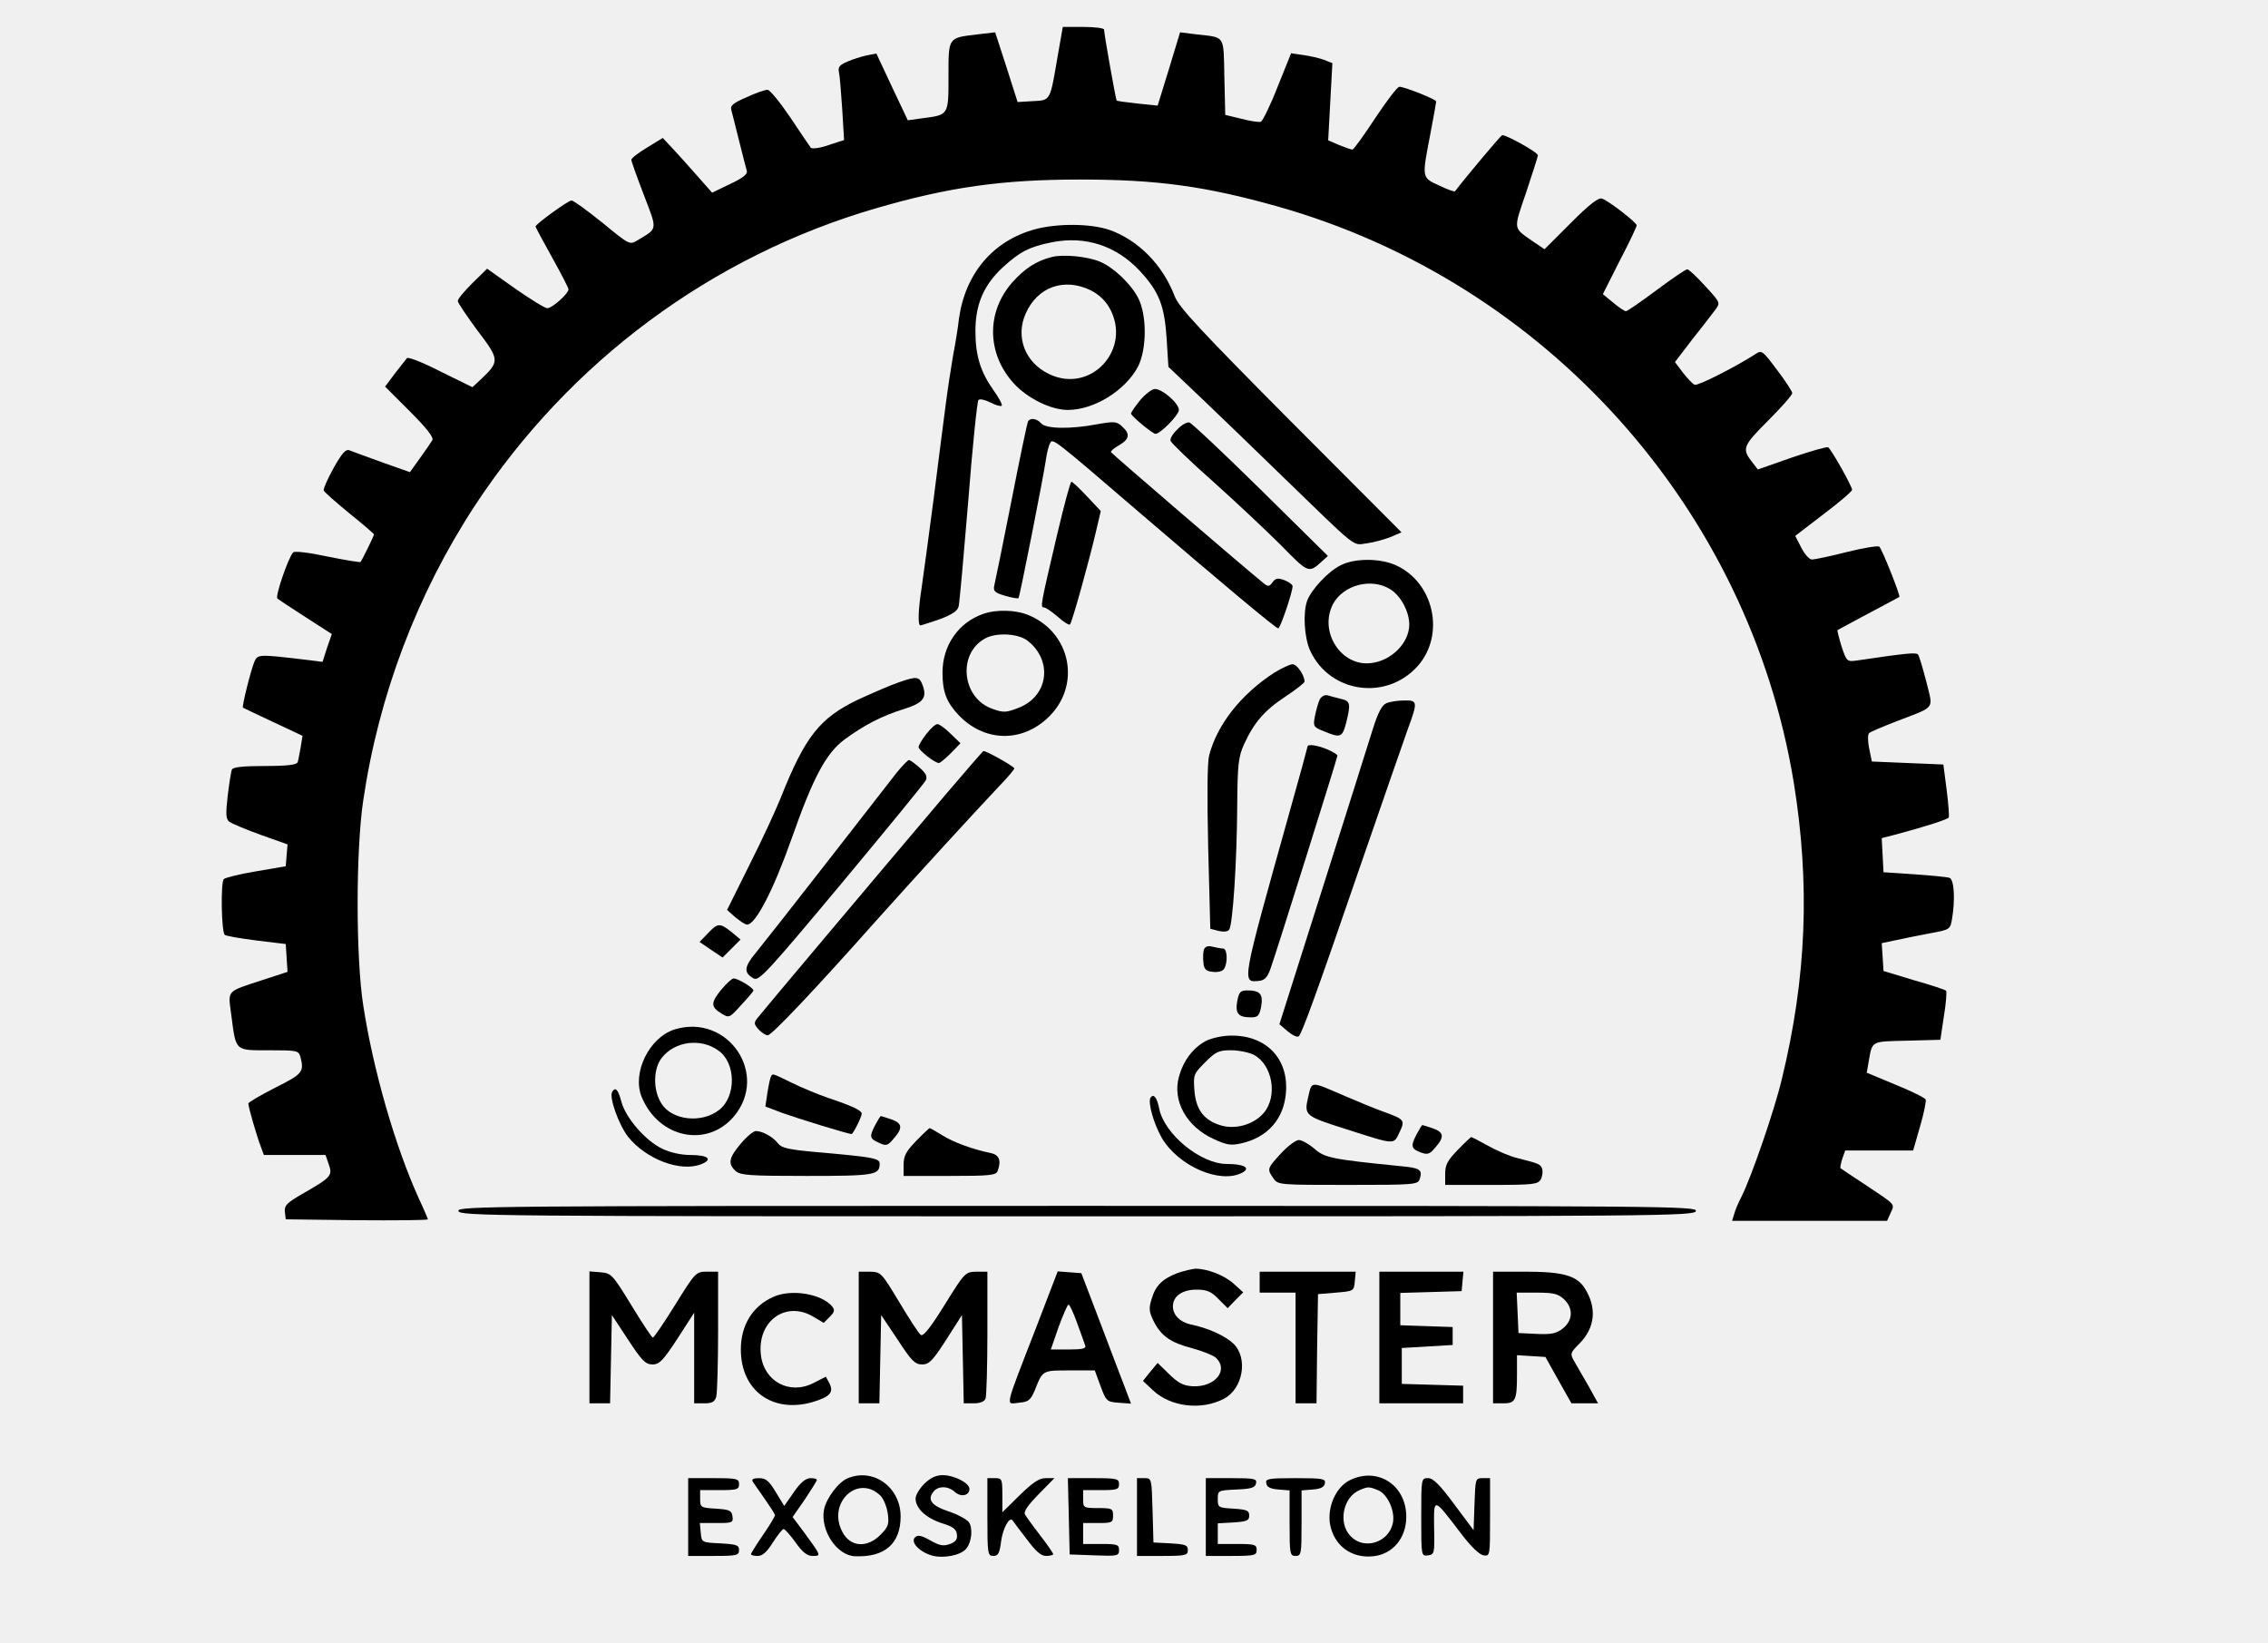
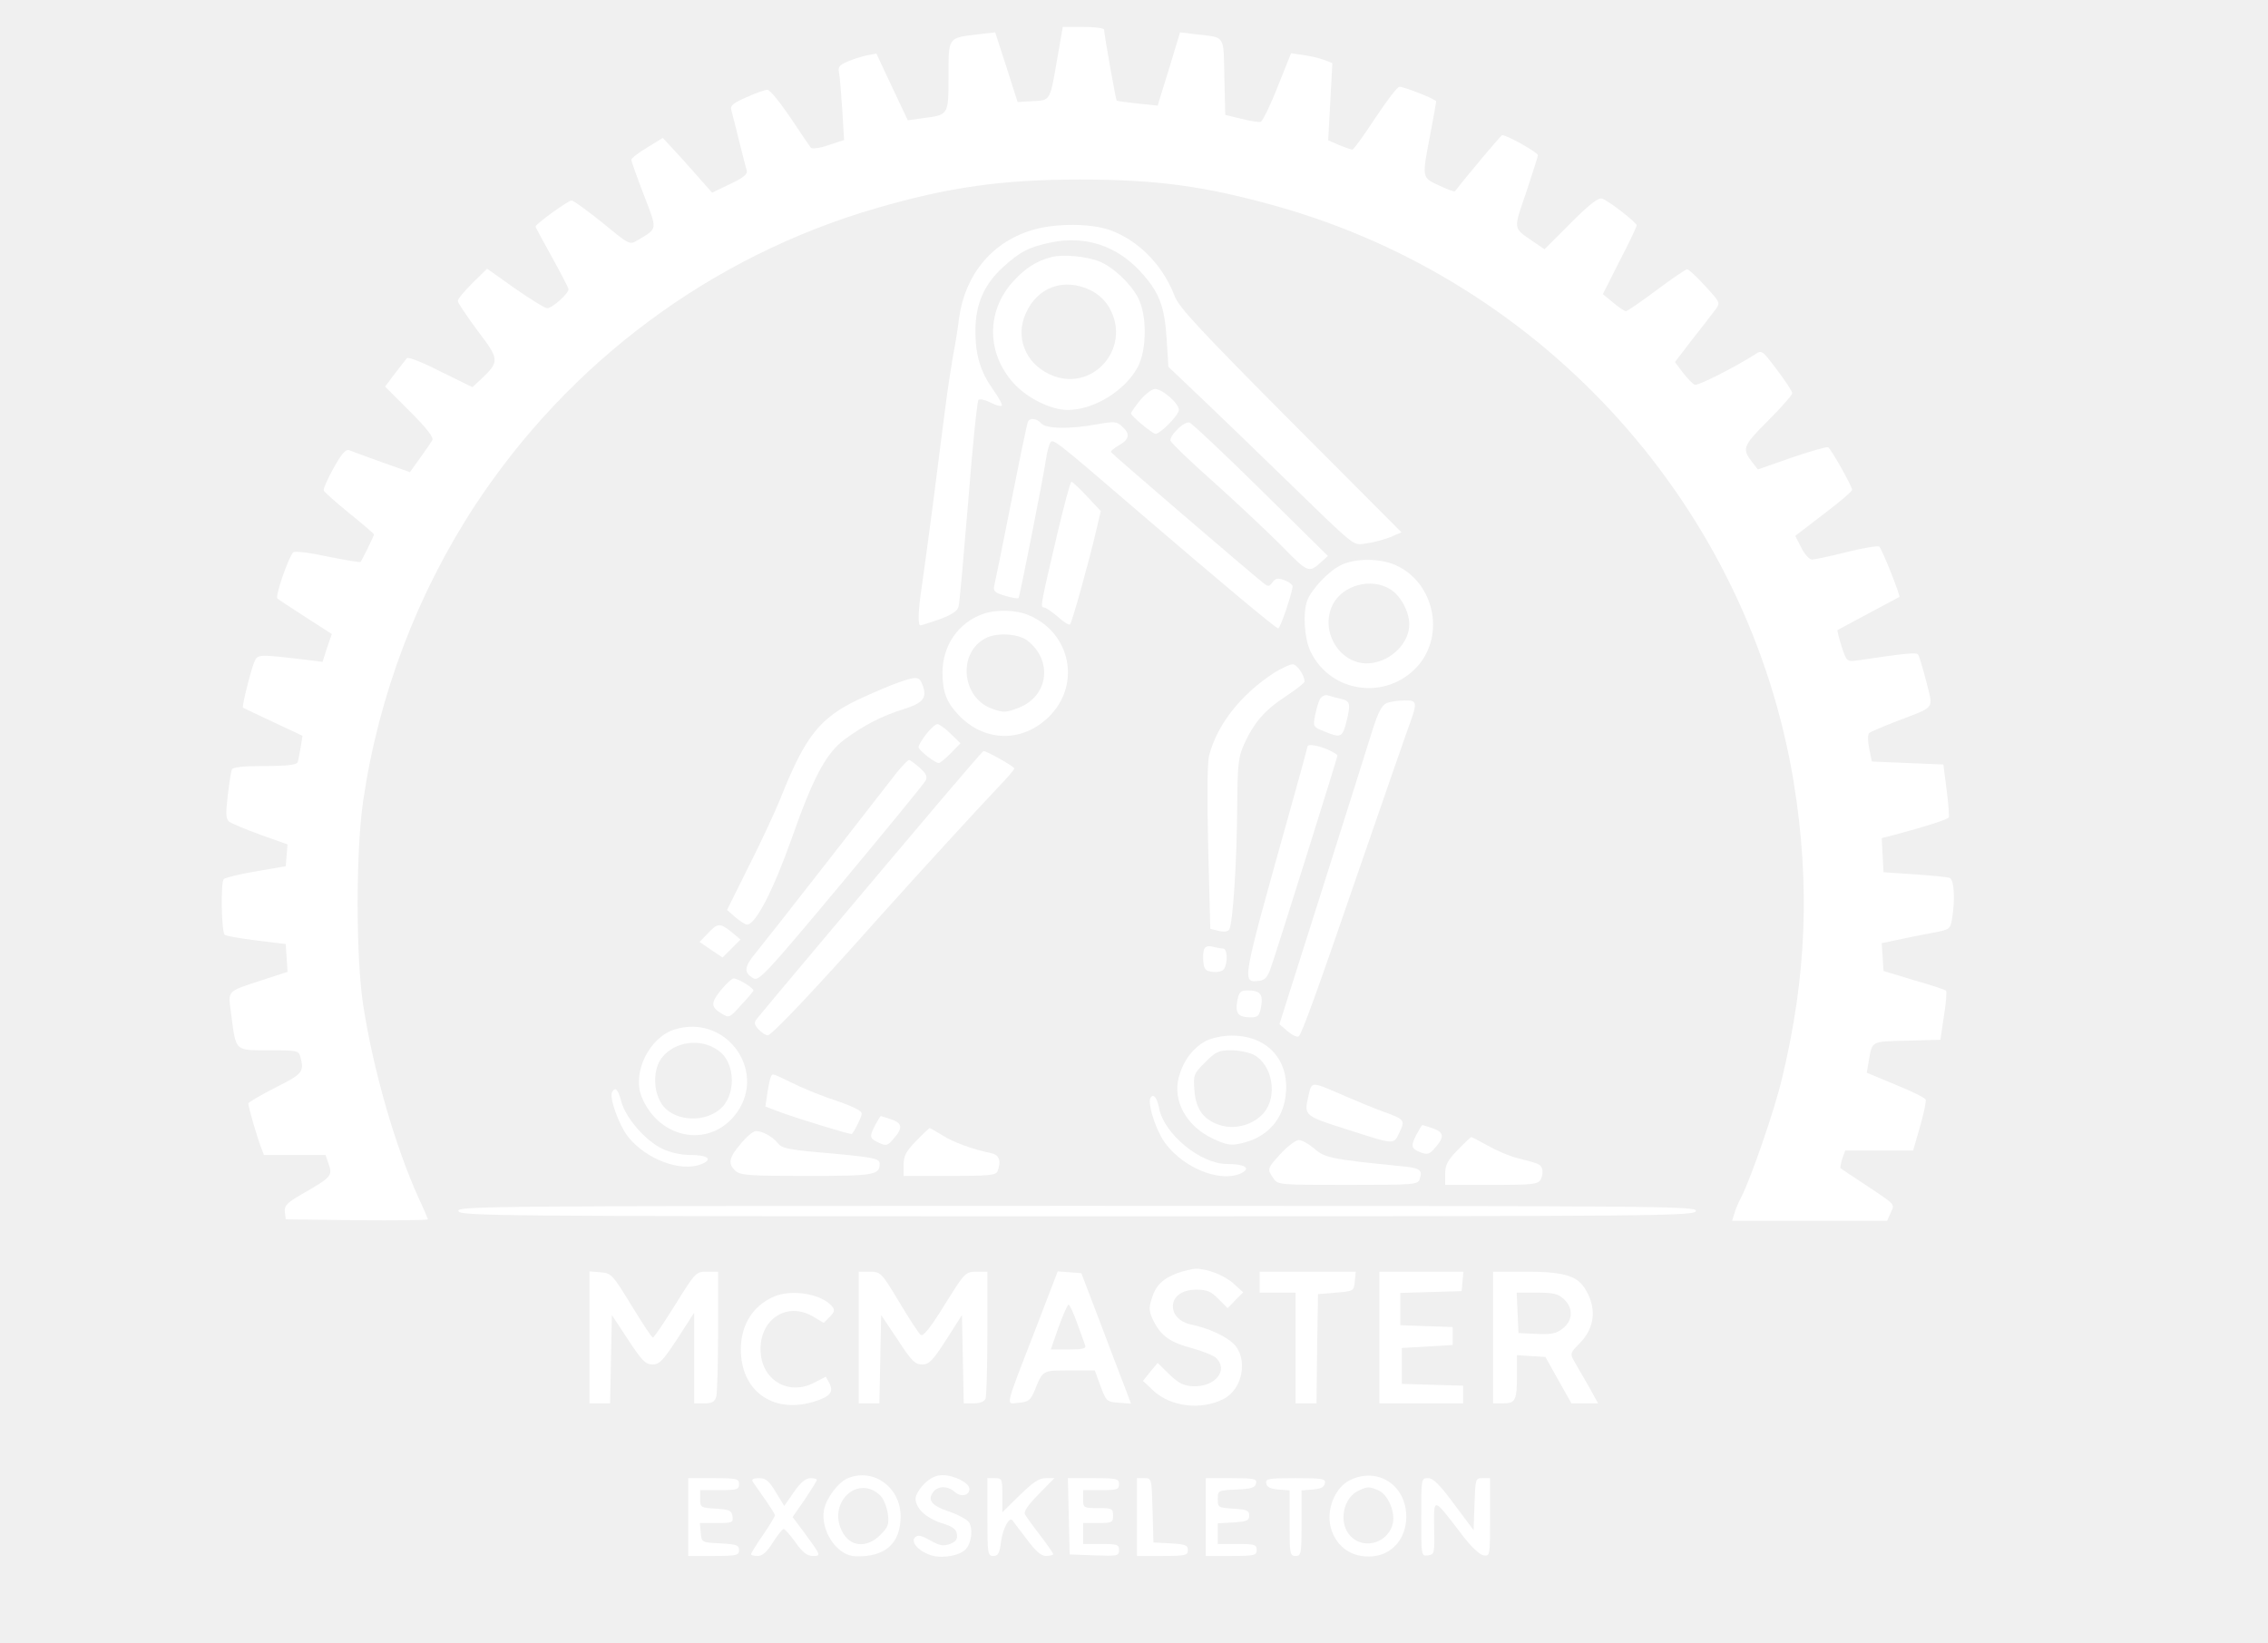
<svg xmlns="http://www.w3.org/2000/svg" version="1.0" width="758pt" height="549pt" viewBox="0 0 758 549" preserveAspectRatio="xMidYMid meet">
-   <g transform="translate(0,549) scale(0.1,-0.1)" fill="#000000" stroke="none">
+   <g transform="translate(0,549) scale(0.1,-0.1)" fill="#FFFFFF" stroke="none">
    <path d="M3535 5303 c-26 -152 -23 -148 -83 -151 l-51 -3 -37 116 -38 117 -60 -7 c-98 -12 -96 -8 -96 -140 0 -130 1 -129 -86 -140 l-50 -7 -53 112 -52 111 -32 -6 c-18 -4 -47 -13 -65 -21 -26 -11 -32 -18 -28 -36 3 -13 7 -69 11 -125 l6 -101 -52 -17 c-28 -10 -54 -13 -59 -9 -4 5 -35 51 -69 102 -34 50 -68 92 -76 92 -8 0 -40 -11 -70 -25 -44 -19 -55 -28 -51 -42 3 -10 14 -56 26 -103 12 -47 23 -92 26 -101 3 -11 -13 -24 -56 -44 l-60 -29 -53 60 c-28 32 -65 73 -82 91 l-30 32 -52 -32 c-29 -17 -53 -36 -53 -41 0 -5 19 -58 42 -118 46 -120 47 -110 -23 -152 -25 -15 -27 -13 -116 60 -50 40 -96 74 -103 74 -11 0 -120 -79 -120 -87 0 -3 25 -49 55 -103 30 -54 55 -102 55 -107 0 -14 -54 -63 -71 -63 -8 0 -56 30 -108 66 l-93 66 -49 -48 c-27 -27 -49 -53 -49 -60 0 -6 30 -50 66 -99 74 -97 74 -103 12 -162 l-29 -27 -106 52 c-58 30 -109 50 -113 45 -3 -4 -21 -27 -40 -51 l-33 -44 83 -83 c57 -57 80 -87 75 -96 -5 -8 -23 -35 -42 -61 l-33 -46 -93 33 c-50 18 -99 36 -109 40 -12 5 -25 -9 -53 -59 -20 -36 -35 -70 -33 -75 1 -5 40 -39 85 -76 46 -37 83 -69 83 -71 0 -5 -40 -86 -45 -92 -2 -2 -51 6 -110 18 -60 13 -110 19 -115 14 -16 -16 -61 -147 -53 -154 4 -4 47 -32 95 -63 l87 -56 -16 -46 -15 -47 -47 6 c-168 20 -170 20 -181 -6 -12 -29 -42 -149 -38 -153 2 -1 47 -23 101 -48 l98 -46 -6 -38 c-4 -21 -8 -44 -10 -50 -3 -9 -34 -13 -110 -13 -75 0 -107 -4 -110 -12 -3 -7 -9 -47 -14 -88 -7 -61 -6 -77 5 -86 8 -6 55 -26 105 -44 l90 -32 -3 -36 -3 -37 -99 -17 c-54 -9 -103 -21 -108 -26 -11 -11 -8 -176 3 -186 3 -4 51 -12 105 -19 l99 -12 3 -47 3 -46 -83 -27 c-124 -41 -116 -32 -105 -117 16 -123 11 -118 126 -118 94 0 99 -1 105 -22 13 -50 8 -57 -84 -103 -49 -25 -90 -49 -90 -53 0 -12 29 -112 42 -145 l10 -27 103 0 103 0 11 -32 c13 -37 8 -43 -92 -100 -48 -28 -57 -37 -55 -58 l3 -25 238 -3 c130 -1 237 0 237 3 0 2 -13 33 -29 67 -80 175 -154 433 -187 648 -25 160 -25 518 0 685 52 352 180 690 373 985 317 482 791 834 1341 994 244 71 422 96 682 96 257 0 418 -22 660 -90 898 -254 1575 -1010 1725 -1925 55 -340 43 -651 -40 -992 -24 -102 -102 -328 -135 -393 -10 -19 -21 -45 -24 -57 l-7 -23 259 0 259 0 12 27 c14 30 18 25 -84 93 -44 29 -82 54 -84 56 -1 1 1 15 6 31 l10 28 113 0 114 0 23 80 c13 44 21 85 19 90 -2 6 -47 28 -101 50 l-96 40 6 35 c13 73 6 69 128 72 l112 3 12 80 c7 43 10 81 7 84 -2 3 -50 19 -107 35 l-102 31 -3 47 -3 46 48 10 c26 6 78 16 114 23 66 12 67 13 73 48 11 65 7 131 -8 137 -7 3 -60 8 -117 12 l-104 7 -3 57 -3 57 43 11 c98 26 177 51 181 58 2 4 -1 45 -7 92 l-11 85 -120 5 -119 5 -9 44 c-5 24 -5 47 0 51 4 4 46 22 93 40 132 51 121 37 98 132 -12 46 -24 87 -28 91 -7 7 -39 4 -201 -20 -36 -5 -37 -5 -54 46 -9 29 -15 54 -14 55 2 1 49 27 104 56 55 29 101 54 103 55 4 4 -57 158 -67 168 -4 4 -53 -4 -109 -18 -55 -14 -108 -25 -116 -25 -9 0 -25 18 -36 40 l-20 39 95 73 c52 39 95 76 95 81 0 12 -70 136 -80 142 -4 3 -59 -13 -121 -34 l-114 -40 -17 22 c-37 47 -35 55 51 141 45 45 81 86 81 92 0 6 -23 41 -51 78 -49 65 -51 67 -73 52 -65 -42 -191 -106 -202 -102 -6 2 -24 21 -39 40 l-27 36 58 76 c33 41 67 86 77 99 17 23 17 24 -34 79 -28 31 -55 56 -60 56 -5 0 -51 -31 -103 -70 -51 -38 -97 -70 -102 -70 -5 0 -24 13 -43 29 l-34 28 56 111 c32 61 57 114 57 119 -1 10 -91 80 -115 89 -12 5 -41 -17 -105 -81 l-88 -88 -34 23 c-73 51 -71 38 -27 168 21 64 39 119 39 123 0 10 -110 71 -120 67 -5 -2 -118 -136 -157 -187 -2 -3 -26 6 -53 19 -59 27 -58 24 -30 170 11 58 20 108 20 111 0 7 -106 49 -123 49 -7 0 -43 -48 -81 -105 -38 -58 -72 -105 -76 -105 -4 0 -24 7 -44 15 l-37 16 7 129 7 129 -28 11 c-16 6 -47 13 -69 16 l-41 6 -45 -112 c-24 -62 -50 -114 -56 -117 -6 -2 -35 2 -65 10 l-54 13 -3 127 c-3 142 4 131 -92 142 l-56 7 -37 -122 -38 -123 -67 7 c-36 4 -68 8 -70 10 -3 4 -42 222 -42 237 0 5 -31 9 -69 9 l-69 0 -17 -97z" />
    <path d="M3460 4724 c-141 -38 -234 -148 -255 -299 -3 -28 -12 -84 -20 -125 -7 -41 -18 -113 -24 -160 -6 -47 -25 -191 -41 -320 -17 -129 -35 -262 -40 -296 -11 -70 -13 -124 -4 -124 4 0 33 10 66 21 42 16 59 28 62 43 3 12 17 170 32 351 14 182 30 334 34 338 4 5 22 1 40 -8 17 -9 34 -14 38 -11 3 3 -9 26 -27 51 -44 62 -61 116 -61 199 0 89 28 154 92 213 57 52 88 68 162 83 113 23 217 -11 296 -96 64 -69 82 -116 89 -225 l6 -95 120 -114 c66 -63 183 -176 260 -251 257 -249 234 -231 282 -225 24 3 59 13 80 21 l37 16 -371 372 c-302 304 -373 380 -387 417 -40 105 -122 188 -219 222 -63 21 -171 22 -247 2z" />
    <path d="M3515 4631 c-52 -13 -91 -39 -132 -85 -87 -99 -85 -237 4 -336 46 -51 125 -90 182 -90 87 0 191 64 234 144 30 58 31 174 0 232 -25 47 -82 101 -128 120 -42 17 -122 25 -160 15z m130 -111 c26 -13 49 -34 63 -59 77 -137 -62 -289 -202 -221 -80 38 -113 124 -78 202 39 89 128 121 217 78z" />
    <path d="M3811 4153 c-17 -21 -31 -41 -31 -45 0 -8 72 -68 82 -68 16 0 78 63 78 80 0 22 -55 70 -80 70 -10 0 -32 -17 -49 -37z" />
    <path d="M3436 4082 c-3 -5 -28 -125 -56 -268 -28 -142 -54 -269 -57 -281 -4 -18 1 -24 36 -34 23 -7 43 -10 45 -8 4 4 82 398 92 465 3 23 10 47 14 54 9 15 11 14 296 -231 281 -241 458 -389 466 -389 7 0 48 121 48 141 0 5 -12 14 -27 20 -22 8 -30 7 -40 -7 -11 -15 -15 -15 -30 -3 -54 43 -508 433 -510 438 -2 3 11 14 27 23 35 20 38 38 10 63 -18 17 -27 17 -84 7 -90 -17 -171 -15 -186 3 -14 16 -36 20 -44 7z" />
    <path d="M3935 4055 c-15 -14 -25 -31 -23 -38 2 -7 66 -69 143 -137 77 -69 179 -165 227 -213 90 -92 92 -93 134 -55 l22 20 -224 221 c-124 122 -231 223 -239 225 -8 2 -26 -8 -40 -23z" />
    <path d="M3533 3703 c-55 -235 -57 -243 -44 -243 6 0 26 -14 46 -31 20 -18 38 -29 41 -26 7 6 66 220 87 311 l16 68 -46 49 c-25 27 -49 49 -52 49 -4 0 -25 -80 -48 -177z" />
    <path d="M4479 3600 c-41 -21 -96 -80 -110 -117 -15 -40 -10 -125 10 -168 66 -142 256 -168 360 -50 92 105 53 279 -74 336 -53 24 -139 24 -186 -1z m167 -79 c35 -21 64 -75 64 -118 0 -61 -59 -121 -127 -129 -100 -13 -176 104 -128 197 34 64 128 89 191 50z" />
    <path d="M3285 3438 c-82 -29 -135 -105 -135 -196 0 -64 13 -98 53 -141 86 -91 212 -94 301 -8 110 106 76 282 -66 341 -42 18 -108 20 -153 4z m149 -89 c86 -67 70 -187 -31 -225 -41 -16 -50 -16 -86 -3 -102 35 -118 184 -25 235 37 21 111 17 142 -7z" />
    <path d="M4259 3242 c-111 -72 -191 -173 -218 -277 -6 -26 -7 -133 -3 -309 l7 -270 27 -7 c17 -4 31 -3 36 4 12 16 26 225 27 417 1 136 4 161 23 203 33 72 68 113 138 159 35 23 64 46 64 50 0 21 -25 58 -40 58 -9 0 -36 -13 -61 -28z" />
    <path d="M3005 3210 c-27 -9 -89 -36 -137 -58 -129 -62 -177 -123 -259 -329 -16 -40 -62 -140 -104 -223 l-75 -151 27 -24 c16 -13 33 -25 40 -25 28 0 87 113 149 288 72 205 115 285 177 331 64 47 125 79 197 101 64 20 78 37 65 76 -12 34 -19 35 -80 14z" />
    <path d="M4411 3153 c-5 -10 -12 -35 -16 -55 -7 -35 -6 -38 30 -52 55 -23 61 -21 74 28 16 64 14 73 -16 80 -16 4 -36 9 -45 12 -10 3 -21 -3 -27 -13z" />
    <path d="M4634 3140 c-15 -6 -28 -30 -46 -87 -13 -43 -89 -282 -168 -532 l-144 -454 28 -24 c16 -13 32 -21 37 -16 11 12 55 131 205 568 74 215 146 421 159 458 34 92 33 97 -12 96 -21 0 -47 -4 -59 -9z" />
    <path d="M3096 3037 c-15 -19 -26 -38 -26 -44 0 -10 54 -53 68 -53 4 0 22 15 40 33 l32 33 -33 32 c-18 18 -38 32 -44 32 -7 0 -23 -15 -37 -33z" />
    <path d="M4370 2995 c0 -2 -27 -102 -61 -222 -161 -576 -160 -567 -100 -561 18 2 28 13 38 43 21 59 223 703 223 710 0 3 -16 13 -35 21 -34 14 -65 18 -65 9z" />
    <path d="M3159 2833 c-249 -294 -611 -724 -628 -746 -12 -15 -11 -20 4 -37 10 -11 24 -20 31 -20 13 0 157 152 364 385 137 153 334 368 407 445 29 30 53 58 53 62 0 6 -92 58 -103 58 -2 0 -59 -66 -128 -147z" />
    <path d="M2997 2908 c-19 -24 -123 -158 -232 -298 -109 -140 -216 -276 -238 -303 -41 -49 -42 -68 -8 -87 18 -9 45 20 293 317 150 180 277 335 282 345 6 13 1 23 -20 42 -16 14 -32 26 -36 26 -4 0 -22 -19 -41 -42z" />
    <path d="M2366 2371 l-28 -29 38 -26 39 -26 30 30 30 30 -30 25 c-39 31 -46 31 -79 -4z" />
    <path d="M4024 2317 c-3 -8 -4 -28 -2 -44 2 -23 9 -29 32 -31 16 -2 32 2 37 10 13 20 11 68 -3 68 -7 0 -23 3 -35 6 -15 4 -25 1 -29 -9z" />
    <path d="M2411 2183 c-36 -44 -36 -58 0 -80 26 -16 27 -15 65 27 22 23 40 45 42 49 3 8 -51 41 -66 41 -6 0 -24 -17 -41 -37z" />
    <path d="M4135 2144 c-7 -41 3 -54 46 -54 23 0 28 5 34 36 7 41 -3 54 -46 54 -23 0 -28 -5 -34 -36z" />
    <path d="M2256 2050 c-86 -26 -145 -146 -111 -227 57 -137 218 -170 308 -64 118 141 -20 344 -197 291z m145 -71 c59 -41 60 -153 3 -198 -59 -47 -160 -35 -194 22 -28 44 -27 116 2 152 43 55 130 67 189 24z" />
    <path d="M4030 2011 c-44 -24 -75 -66 -90 -120 -22 -81 26 -166 115 -207 45 -21 59 -23 94 -15 88 20 143 82 149 172 8 112 -67 189 -183 188 -29 0 -65 -8 -85 -18z m160 -46 c63 -33 81 -138 34 -194 -33 -39 -94 -57 -144 -42 -56 17 -83 52 -88 116 -4 53 -3 56 36 95 35 35 45 40 86 40 26 0 60 -7 76 -15z" />
    <path d="M2577 1893 c-3 -5 -8 -29 -12 -54 l-7 -47 58 -22 c50 -18 219 -70 230 -70 5 0 34 57 34 68 0 11 -32 26 -113 53 -34 12 -88 34 -120 50 -66 32 -64 32 -70 22z" />
    <path d="M4372 1823 c-14 -61 -11 -63 128 -107 165 -53 157 -52 177 -11 20 42 18 44 -57 71 -25 9 -81 32 -125 51 -118 51 -110 51 -123 -4z" />
    <path d="M2046 1841 c-11 -18 22 -110 53 -150 60 -75 175 -119 244 -92 41 16 24 31 -35 31 -32 0 -68 8 -95 21 -56 27 -121 102 -136 156 -11 42 -20 52 -31 34z" />
    <path d="M3845 1821 c-9 -16 11 -87 38 -134 56 -95 196 -155 269 -116 29 16 6 29 -52 29 -88 0 -210 101 -226 186 -7 36 -19 51 -29 35z" />
    <path d="M2925 1730 c-20 -39 -19 -45 12 -59 25 -12 30 -10 50 14 31 35 29 51 -8 64 -18 6 -33 11 -35 11 -2 0 -10 -13 -19 -30z" />
    <path d="M4735 1700 c-21 -40 -19 -49 12 -61 24 -9 31 -7 50 16 31 35 29 51 -8 64 -18 6 -33 11 -35 11 -2 0 -10 -13 -19 -30z" />
    <path d="M3062 1677 c-34 -35 -42 -50 -42 -80 l0 -37 154 0 c131 0 155 2 160 16 13 34 6 54 -21 60 -63 13 -128 37 -164 60 -21 13 -40 24 -42 24 -1 0 -22 -19 -45 -43z" />
    <path d="M2476 1668 c-40 -47 -44 -67 -18 -91 16 -15 48 -17 238 -17 227 0 244 3 244 41 0 18 -21 22 -215 39 -88 8 -113 13 -125 29 -17 22 -52 41 -74 41 -8 0 -31 -19 -50 -42z" />
    <path d="M4872 1647 c-34 -35 -42 -50 -42 -80 l0 -37 155 0 c142 0 155 2 165 19 5 11 7 26 4 35 -6 16 -10 17 -84 36 -25 6 -69 25 -97 41 -29 16 -54 29 -56 29 -1 0 -22 -19 -45 -43z" />
    <path d="M4281 1635 c-46 -50 -47 -52 -25 -83 15 -22 19 -22 249 -22 225 0 234 1 240 20 10 31 1 37 -67 43 -230 23 -251 28 -285 58 -19 16 -42 29 -52 29 -10 0 -37 -20 -60 -45z" />
    <path d="M1532 1443 c3 -17 110 -18 2068 -18 1958 0 2065 1 2068 18 3 16 -101 17 -2068 17 -1967 0 -2071 -1 -2068 -17z" />
    <path d="M3937 1236 c-51 -19 -75 -42 -88 -87 -10 -31 -9 -43 7 -75 25 -49 56 -71 129 -90 33 -9 68 -23 78 -31 45 -41 -1 -99 -76 -96 -32 2 -48 10 -79 40 l-39 38 -25 -30 -24 -30 34 -32 c59 -55 161 -67 236 -28 64 33 82 135 33 184 -27 26 -85 53 -145 65 -35 8 -58 32 -58 60 0 34 31 56 79 56 34 0 49 -6 73 -31 l31 -31 26 27 26 26 -32 29 c-31 28 -88 50 -128 50 -11 -1 -37 -7 -58 -14z" />
    <path d="M1970 1021 l0 -221 35 0 34 0 3 148 3 147 54 -82 c46 -70 58 -83 82 -83 23 0 35 13 83 86 l56 87 0 -152 0 -151 34 0 c26 0 35 5 40 23 3 12 6 111 6 220 l0 197 -37 0 c-37 0 -39 -2 -106 -110 -38 -61 -71 -110 -75 -110 -4 0 -36 49 -72 108 -63 103 -67 107 -103 110 l-37 3 0 -220z" />
    <path d="M2870 1020 l0 -220 35 0 34 0 3 148 3 147 55 -82 c46 -71 58 -83 82 -83 23 0 35 12 80 82 l53 83 3 -148 3 -147 33 0 c22 0 36 6 40 16 3 9 6 108 6 220 l0 204 -37 0 c-37 -1 -39 -3 -106 -111 -49 -79 -72 -107 -80 -100 -7 5 -39 55 -72 110 -59 98 -61 100 -97 101 l-38 0 0 -220z" />
    <path d="M3459 1043 c-104 -268 -98 -245 -54 -241 33 3 39 8 54 43 26 66 25 65 116 65 l84 0 19 -52 c19 -51 21 -53 61 -56 l41 -3 -20 53 c-11 29 -49 127 -83 218 l-63 165 -39 3 -40 3 -76 -198z m141 25 c13 -35 25 -69 27 -75 4 -10 -11 -13 -55 -13 l-60 0 26 75 c15 41 30 75 33 75 4 0 17 -28 29 -62z" />
    <path d="M4210 1205 l0 -35 60 0 60 0 0 -185 0 -185 35 0 35 0 2 183 3 182 60 5 c59 5 60 5 63 38 l3 32 -160 0 -161 0 0 -35z" />
    <path d="M4610 1020 l0 -220 140 0 140 0 0 30 0 29 -102 3 -103 3 0 60 0 60 85 5 85 5 0 30 0 30 -87 3 -88 3 0 54 0 54 103 3 102 3 3 33 3 32 -140 0 -141 0 0 -220z" />
    <path d="M4990 1020 l0 -220 34 0 c41 0 46 10 46 96 l0 65 47 -3 48 -3 43 -77 44 -78 45 0 44 0 -32 58 c-18 31 -40 69 -48 83 -14 25 -13 28 17 58 54 54 60 122 17 188 -27 40 -73 53 -195 53 l-110 0 0 -220z m237 128 c32 -30 30 -71 -4 -98 -22 -17 -38 -20 -87 -18 l-61 3 -3 68 -3 67 67 0 c56 0 72 -4 91 -22z" />
    <path d="M2585 1156 c-70 -31 -109 -95 -109 -176 0 -137 105 -214 239 -176 60 18 73 33 56 65 l-11 20 -41 -21 c-80 -41 -166 5 -176 94 -13 113 84 183 176 127 l34 -20 20 20 c16 16 18 23 8 35 -35 42 -136 59 -196 32z" />
    <path d="M2834 550 c-31 -12 -72 -66 -80 -105 -13 -70 43 -154 104 -156 99 -4 152 42 152 133 0 97 -90 163 -176 128z m109 -59 c10 -10 21 -37 24 -59 5 -36 2 -45 -25 -72 -45 -45 -101 -40 -127 11 -51 97 53 194 128 120z" />
    <path d="M3089 531 c-16 -16 -29 -38 -29 -49 0 -33 35 -65 86 -82 37 -11 50 -20 52 -37 3 -17 -4 -26 -23 -33 -22 -8 -34 -6 -66 12 -30 17 -42 19 -51 10 -16 -16 15 -49 58 -61 38 -10 95 1 113 23 19 22 23 70 9 89 -8 10 -38 26 -68 36 -57 19 -72 39 -50 66 16 20 49 19 71 -1 21 -19 49 -12 49 10 0 20 -51 46 -90 46 -21 0 -41 -9 -61 -29z" />
    <path d="M4511 543 c-46 -23 -75 -88 -66 -146 13 -72 71 -116 145 -108 65 7 110 61 110 132 0 106 -96 168 -189 122z m94 -33 c32 -12 59 -71 50 -111 -14 -64 -95 -90 -140 -44 -44 43 -27 132 29 155 28 12 31 12 61 0z" />
    <path d="M2300 420 l0 -130 85 0 c78 0 85 2 85 20 0 16 -8 19 -62 22 -63 3 -63 3 -66 36 l-3 32 56 0 c53 0 56 1 53 23 -3 19 -10 22 -55 25 -51 3 -53 4 -53 33 l0 29 65 0 c58 0 65 2 65 20 0 18 -7 20 -85 20 l-85 0 0 -130z" />
    <path d="M2516 538 c5 -7 23 -34 41 -59 18 -26 33 -49 33 -53 0 -4 -18 -34 -40 -66 -22 -32 -40 -61 -40 -64 0 -4 10 -6 23 -6 15 0 30 13 50 45 16 25 32 45 36 45 4 0 22 -20 40 -45 23 -33 39 -45 57 -45 29 0 29 0 -28 78 l-39 52 41 59 c22 33 40 62 40 65 0 4 -10 6 -22 6 -16 -1 -33 -15 -55 -47 l-32 -46 -28 46 c-23 38 -33 47 -56 47 -20 0 -26 -4 -21 -12z" />
    <path d="M3300 420 c0 -123 1 -130 20 -130 16 0 21 9 26 50 6 42 27 82 38 69 1 -2 22 -30 46 -61 31 -42 49 -58 66 -58 13 0 24 3 24 6 0 3 -19 31 -43 62 -24 31 -47 63 -51 70 -6 10 9 31 45 68 l53 54 -29 0 c-22 0 -43 -14 -87 -57 l-58 -57 0 57 c0 54 -1 57 -25 57 l-25 0 0 -130z" />
    <path d="M3572 423 l3 -128 83 -3 c77 -3 82 -2 82 18 0 18 -6 20 -60 20 l-60 0 0 35 0 35 50 0 c47 0 50 2 50 25 0 23 -3 25 -50 25 -49 0 -50 1 -50 30 l0 30 60 0 c53 0 60 2 60 20 0 18 -7 20 -85 20 l-86 0 3 -127z" />
    <path d="M3800 420 l0 -130 85 0 c78 0 85 2 85 20 0 16 -8 19 -57 22 l-58 3 -3 108 c-3 106 -3 107 -27 107 l-25 0 0 -130z" />
    <path d="M4030 420 l0 -130 85 0 c78 0 85 2 85 20 0 18 -7 20 -65 20 l-65 0 0 34 0 35 53 3 c44 3 52 6 52 23 0 17 -8 20 -52 23 -51 3 -53 4 -53 32 0 29 1 29 62 32 50 2 63 6 66 21 3 15 -6 17 -82 17 l-86 0 0 -130z" />
    <path d="M4232 533 c2 -13 14 -19 41 -21 l37 -3 0 -110 c0 -102 1 -109 20 -109 19 0 20 7 20 109 l0 110 37 3 c27 2 39 8 41 21 3 15 -7 17 -98 17 -91 0 -101 -2 -98 -17z" />
    <path d="M4750 419 c0 -130 0 -130 23 -127 21 3 22 7 20 92 -1 103 -4 104 90 -19 32 -43 62 -71 75 -73 22 -3 22 -2 22 127 l0 131 -25 0 c-24 0 -24 -2 -27 -87 l-3 -87 -65 87 c-48 65 -70 87 -87 87 -23 0 -23 -1 -23 -131z" />
  </g>
</svg>
